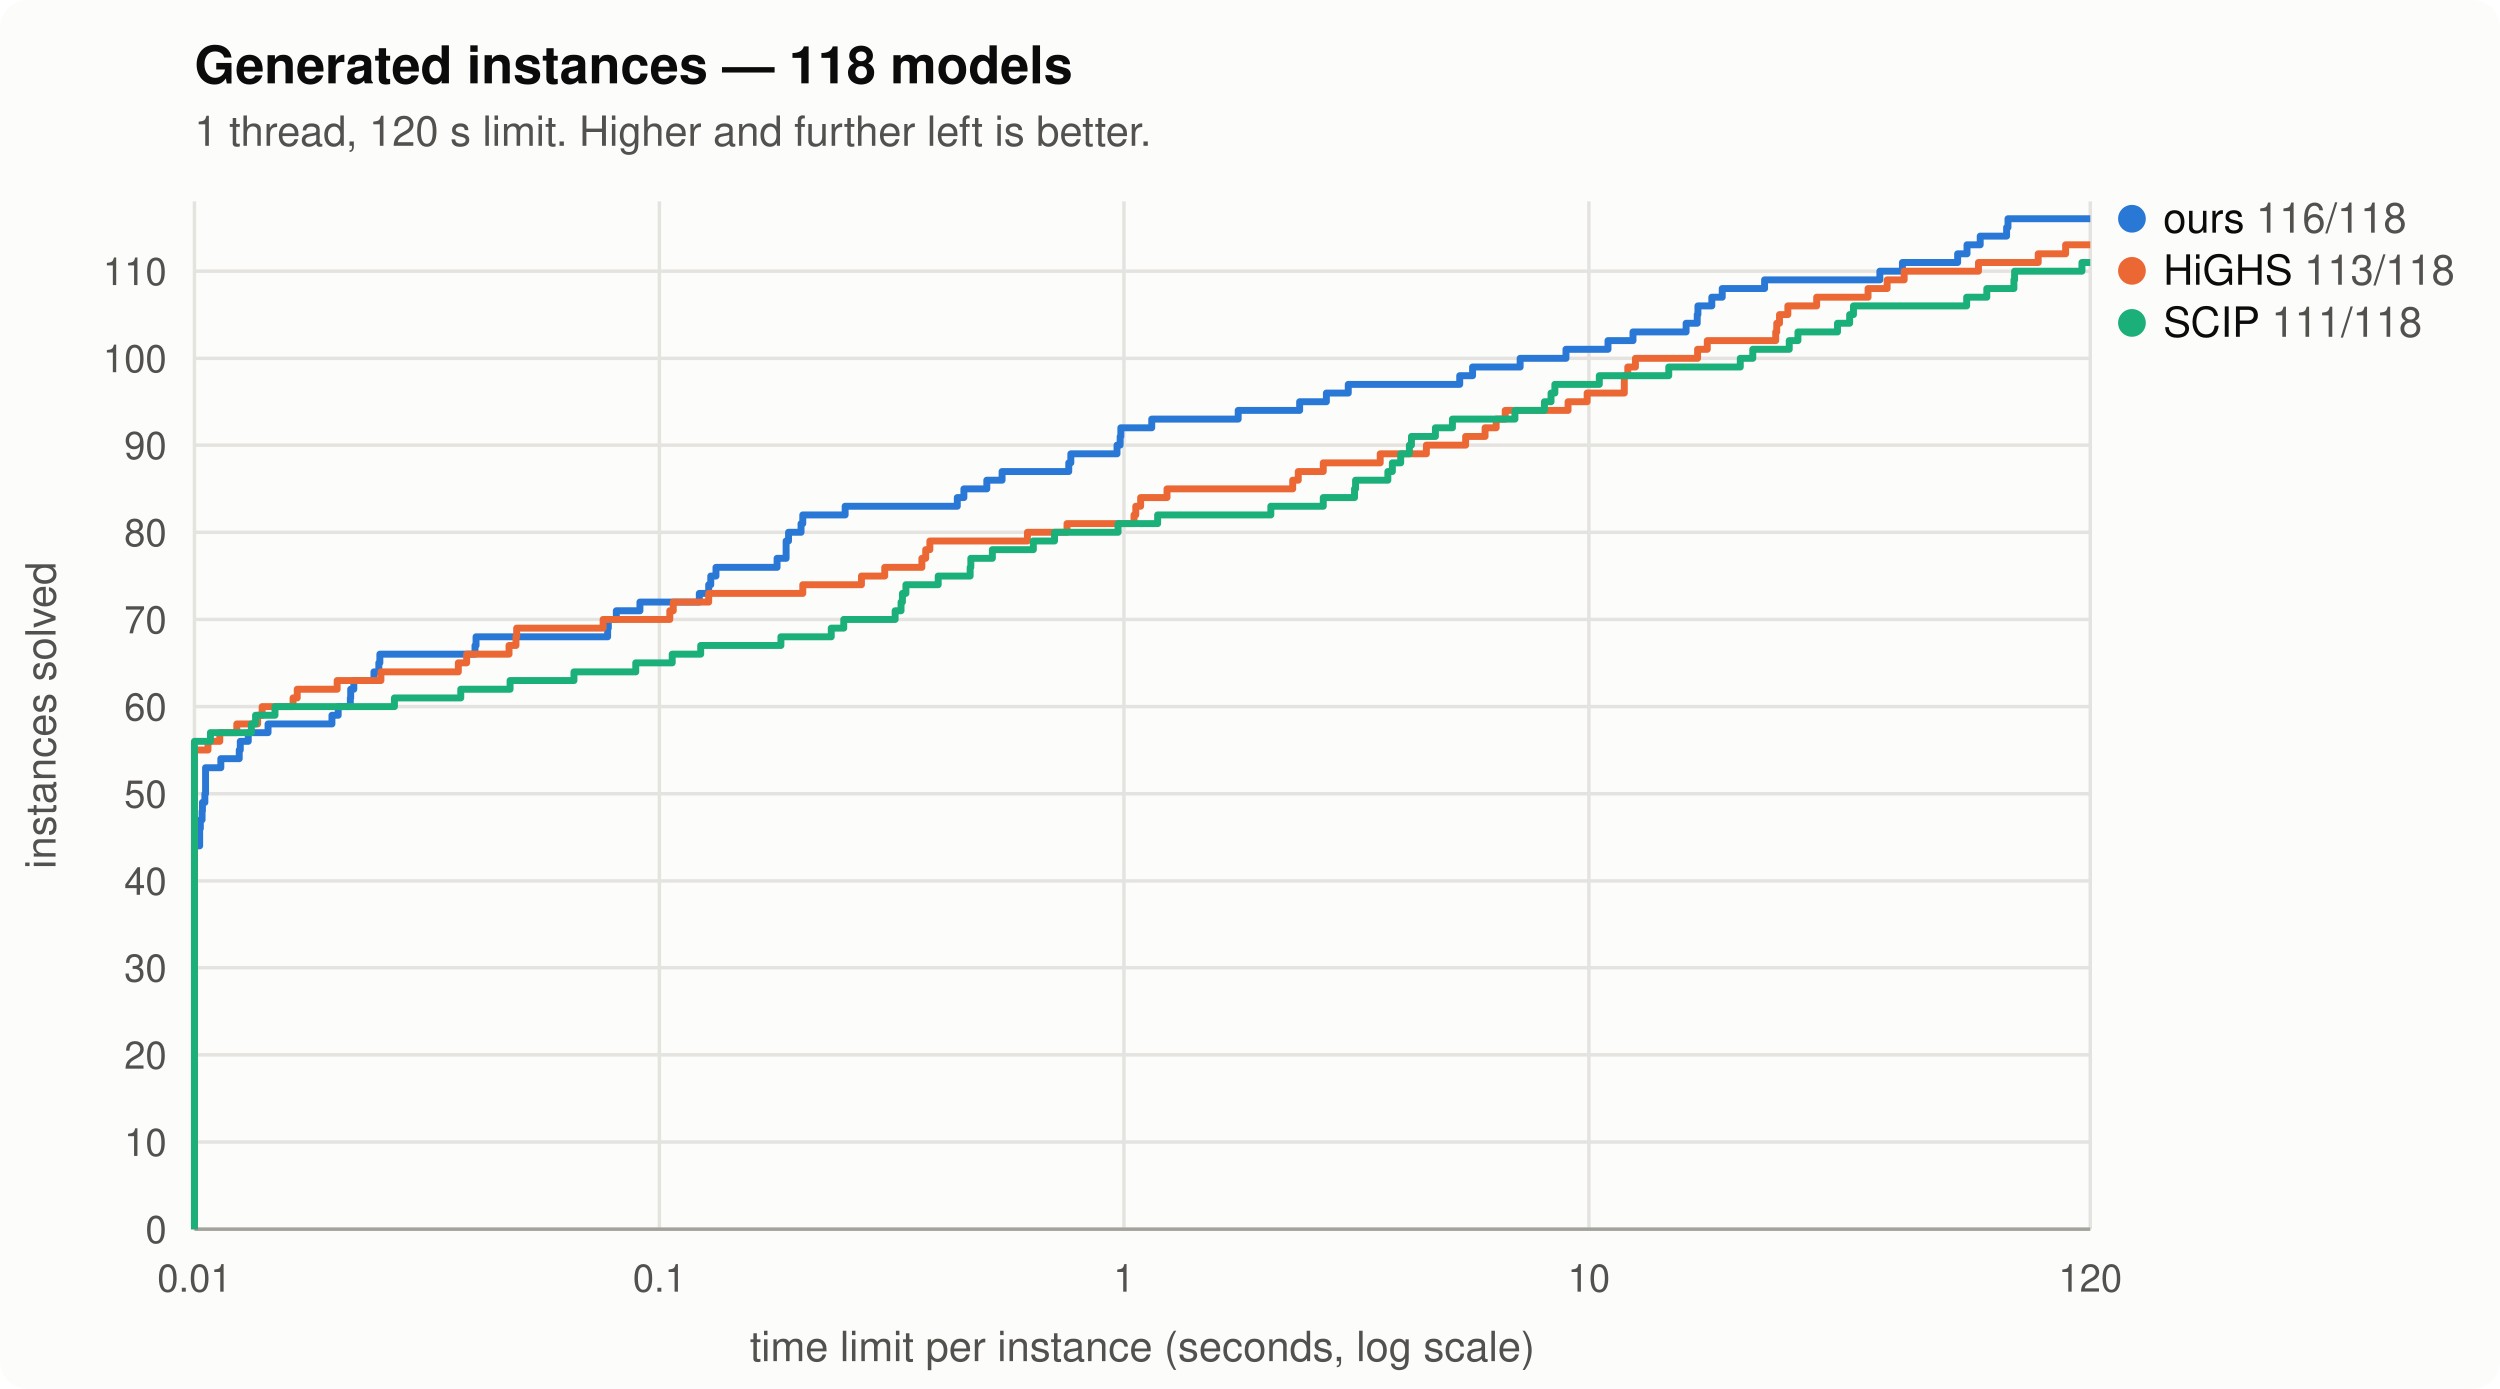
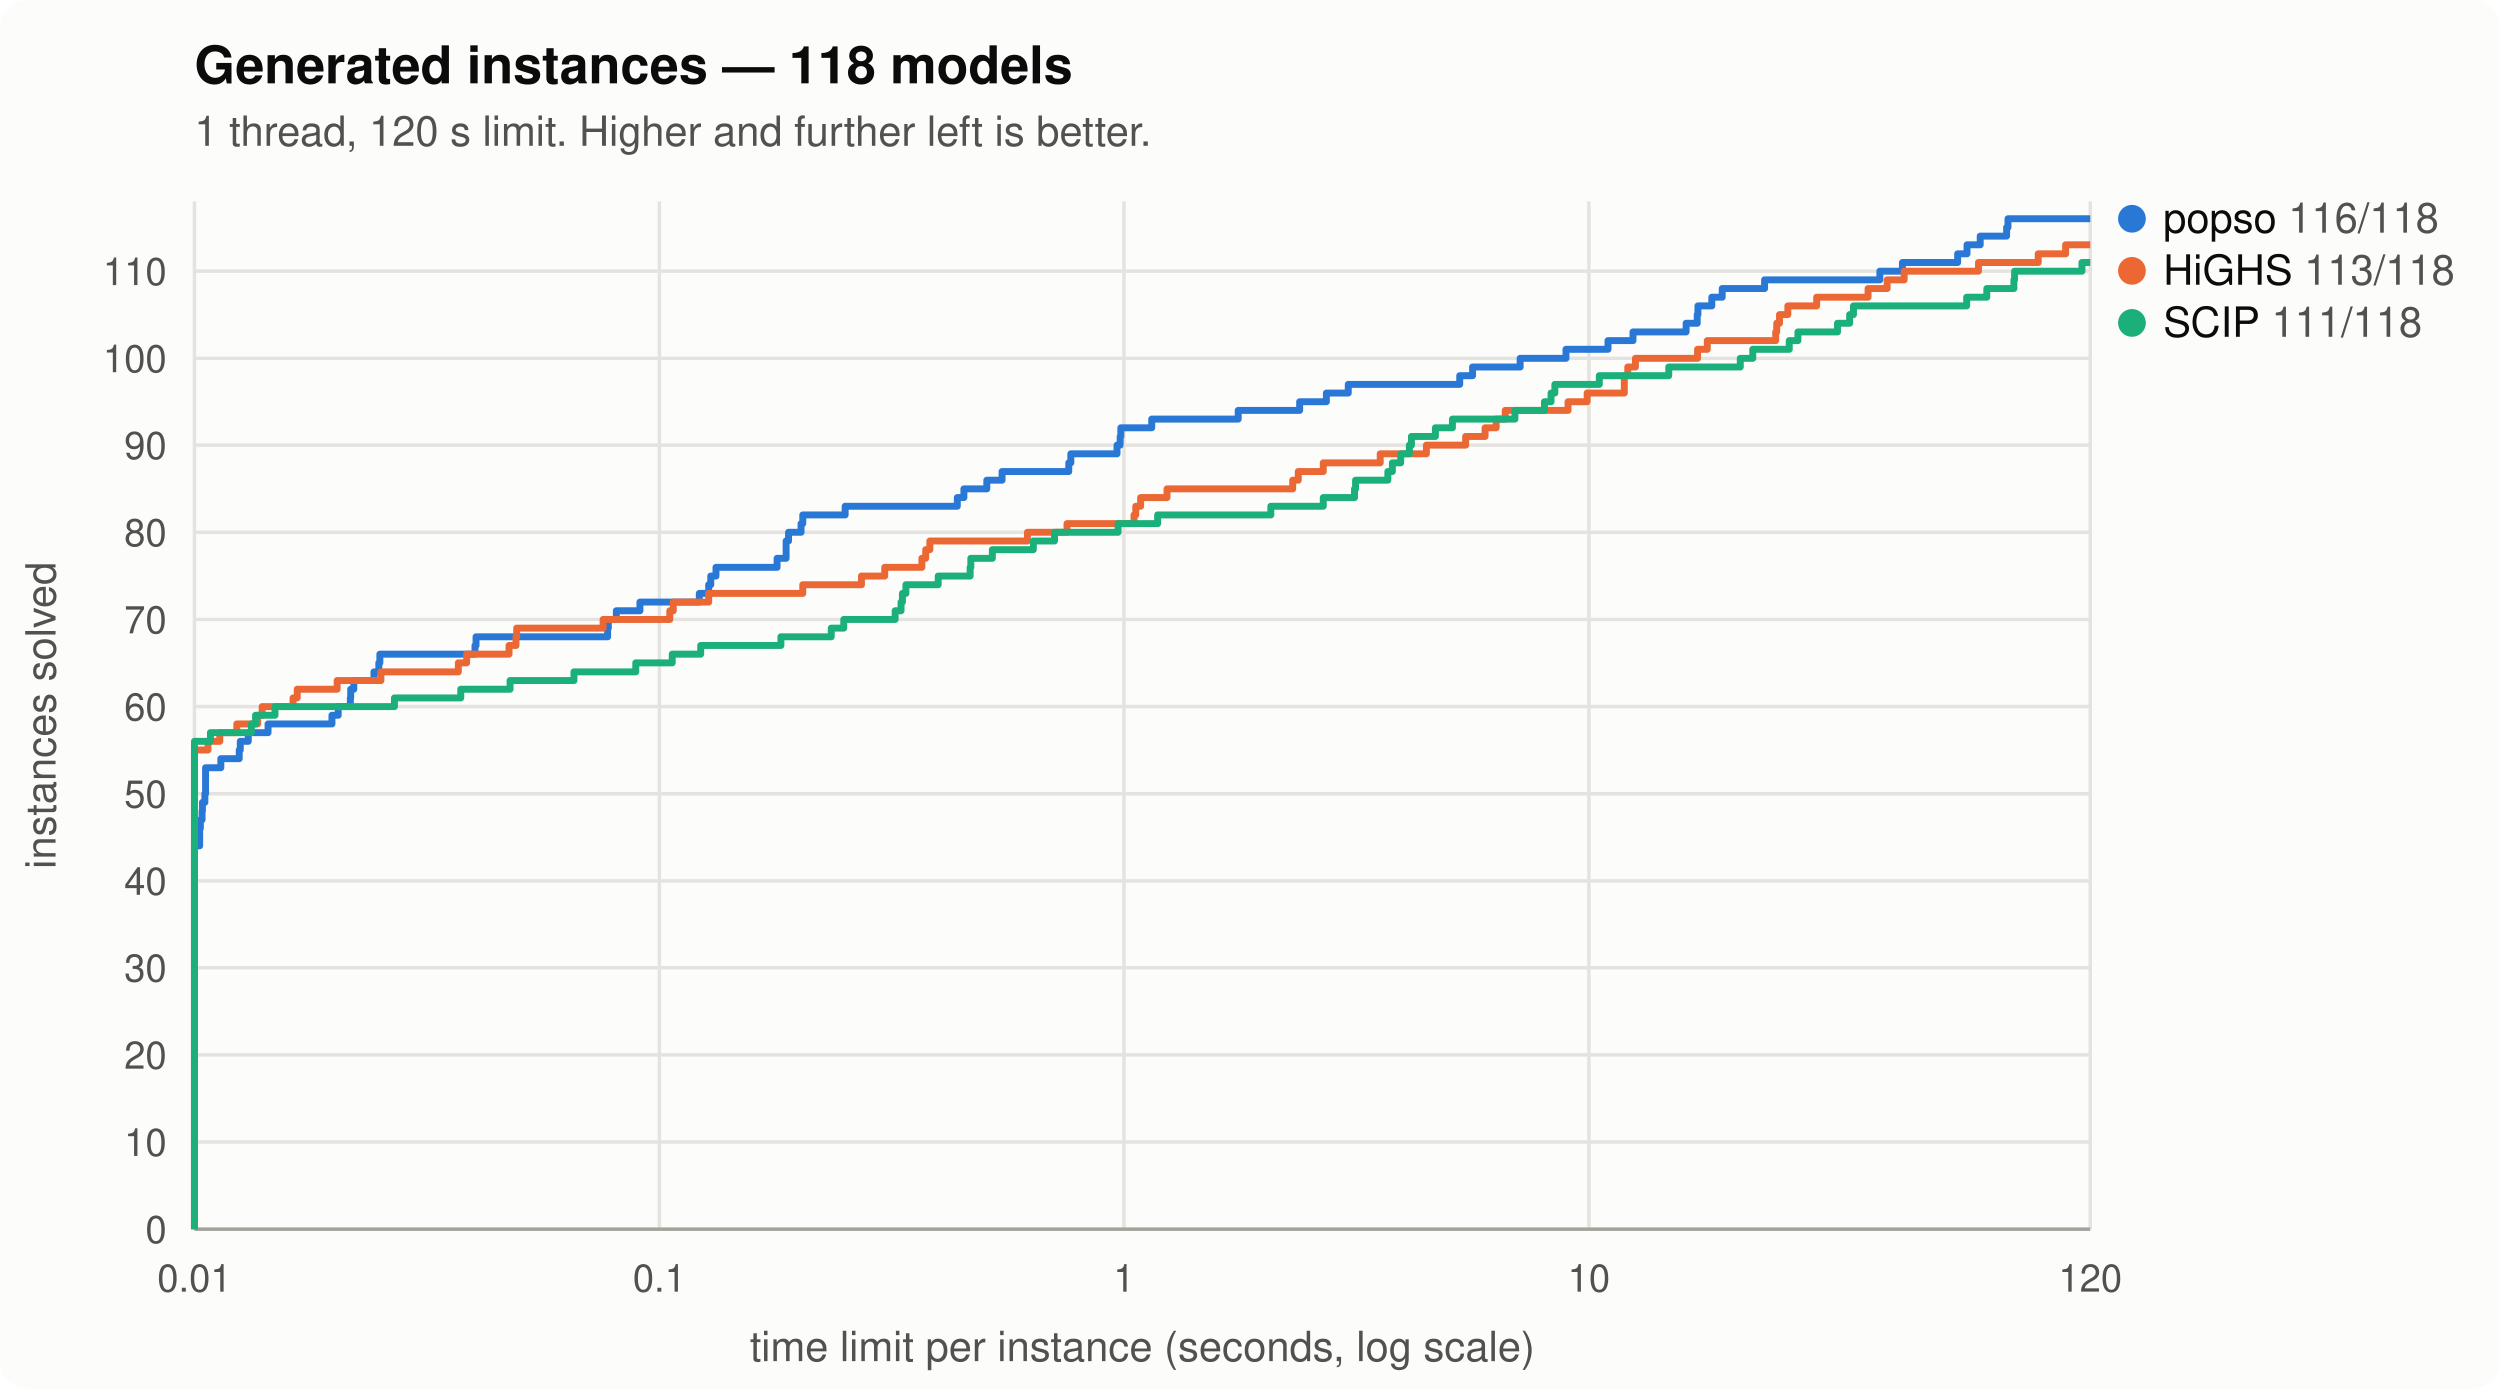
<svg xmlns="http://www.w3.org/2000/svg" viewBox="0 0 720 400" width="720" height="400" role="img" aria-label="Generated instances — 118 models: instances solved versus time">
  <style>svg{font-family:-apple-system,BlinkMacSystemFont,'Segoe UI',Helvetica,Arial,sans-serif}.bg{fill:#fcfcfb}.t1{fill:#0b0b0b}.t2{fill:#52514e}.grid{stroke:#e4e3df}.axis{stroke:#a3a29c}.s-ours{stroke:#2a78d6}.f-ours{fill:#2a78d6}.s-highs{stroke:#eb6834}.f-highs{fill:#eb6834}.s-scip{stroke:#1baf7a}.f-scip{fill:#1baf7a}@media (prefers-color-scheme: dark){.bg{fill:#1a1a19}.t1{fill:#f0efec}.t2{fill:#c3c2b7}.grid{stroke:#333331}.axis{stroke:#6b6a64}.s-ours{stroke:#3987e5}.f-ours{fill:#3987e5}.s-highs{stroke:#d95926}.f-highs{fill:#d95926}.s-scip{stroke:#199e70}.f-scip{fill:#199e70}}</style>
  <rect class="bg" width="720" height="400" rx="8" />
  <text class="t1" x="56" y="24" font-size="15" font-weight="600">Generated instances — 118 models</text>
  <text class="t2" x="56" y="42" font-size="12">1 thread, 120 s limit. Higher and further left is better.</text>
  <line class="grid" x1="56" x2="602" y1="354.0" y2="354.0" stroke-width="1" />
  <text class="t2" x="48" y="358.0" font-size="11" text-anchor="end">0</text>
  <line class="grid" x1="56" x2="602" y1="328.9" y2="328.9" stroke-width="1" />
  <text class="t2" x="48" y="332.9" font-size="11" text-anchor="end">10</text>
  <line class="grid" x1="56" x2="602" y1="303.8" y2="303.8" stroke-width="1" />
  <text class="t2" x="48" y="307.8" font-size="11" text-anchor="end">20</text>
  <line class="grid" x1="56" x2="602" y1="278.7" y2="278.7" stroke-width="1" />
  <text class="t2" x="48" y="282.7" font-size="11" text-anchor="end">30</text>
  <line class="grid" x1="56" x2="602" y1="253.7" y2="253.7" stroke-width="1" />
  <text class="t2" x="48" y="257.7" font-size="11" text-anchor="end">40</text>
  <line class="grid" x1="56" x2="602" y1="228.6" y2="228.6" stroke-width="1" />
  <text class="t2" x="48" y="232.6" font-size="11" text-anchor="end">50</text>
  <line class="grid" x1="56" x2="602" y1="203.5" y2="203.5" stroke-width="1" />
  <text class="t2" x="48" y="207.5" font-size="11" text-anchor="end">60</text>
  <line class="grid" x1="56" x2="602" y1="178.4" y2="178.4" stroke-width="1" />
  <text class="t2" x="48" y="182.4" font-size="11" text-anchor="end">70</text>
  <line class="grid" x1="56" x2="602" y1="153.3" y2="153.3" stroke-width="1" />
  <text class="t2" x="48" y="157.3" font-size="11" text-anchor="end">80</text>
  <line class="grid" x1="56" x2="602" y1="128.2" y2="128.2" stroke-width="1" />
  <text class="t2" x="48" y="132.2" font-size="11" text-anchor="end">90</text>
  <line class="grid" x1="56" x2="602" y1="103.2" y2="103.2" stroke-width="1" />
  <text class="t2" x="48" y="107.2" font-size="11" text-anchor="end">100</text>
  <line class="grid" x1="56" x2="602" y1="78.1" y2="78.1" stroke-width="1" />
  <text class="t2" x="48" y="82.1" font-size="11" text-anchor="end">110</text>
  <line class="grid" x1="56.0" x2="56.0" y1="58" y2="354" stroke-width="1" />
  <text class="t2" x="56.0" y="372" font-size="11" text-anchor="middle">0.01</text>
  <line class="grid" x1="189.9" x2="189.9" y1="58" y2="354" stroke-width="1" />
  <text class="t2" x="189.9" y="372" font-size="11" text-anchor="middle">0.1</text>
  <line class="grid" x1="323.7" x2="323.7" y1="58" y2="354" stroke-width="1" />
  <text class="t2" x="323.7" y="372" font-size="11" text-anchor="middle">1</text>
  <line class="grid" x1="457.6" x2="457.6" y1="58" y2="354" stroke-width="1" />
  <text class="t2" x="457.6" y="372" font-size="11" text-anchor="middle">10</text>
  <line class="grid" x1="602.0" x2="602.0" y1="58" y2="354" stroke-width="1" />
  <text class="t2" x="602.0" y="372" font-size="11" text-anchor="middle">120</text>
  <line class="axis" x1="56" x2="602" y1="354" y2="354" stroke-width="1" />
  <text class="t2" x="329.0" y="392" font-size="12" text-anchor="middle">time limit per instance (seconds, log scale)</text>
  <text class="t2" transform="translate(16 206.0) rotate(-90)" font-size="12" text-anchor="middle">instances solved</text>
  <path class="s-ours" d="M56.0 354.0 L56.0 354.0 L56.0 351.5 L56.0 351.5 L56.0 349.0 L56.0 349.0 L56.0 346.5 L56.0 346.5 L56.0 344.0 L56.0 344.0 L56.0 341.5 L56.0 341.5 L56.0 338.9 L56.0 338.9 L56.0 336.4 L56.0 336.4 L56.0 333.9 L56.0 333.9 L56.0 331.4 L56.0 331.4 L56.0 328.9 L56.0 328.9 L56.0 326.4 L56.0 326.4 L56.0 323.9 L56.0 323.9 L56.0 321.4 L56.0 321.4 L56.0 318.9 L56.0 318.9 L56.0 316.4 L56.0 316.4 L56.0 313.9 L56.0 313.9 L56.0 311.4 L56.0 311.4 L56.0 308.8 L56.0 308.8 L56.0 306.3 L56.0 306.3 L56.0 303.8 L56.0 303.8 L56.0 301.3 L56.0 301.3 L56.0 298.8 L56.0 298.8 L56.0 296.3 L56.0 296.3 L56.0 293.8 L56.0 293.8 L56.0 291.3 L56.0 291.3 L56.0 288.8 L56.0 288.8 L56.0 286.3 L56.0 286.3 L56.0 283.8 L56.0 283.8 L56.0 281.3 L56.0 281.3 L56.0 278.7 L56.0 278.7 L56.0 276.2 L56.0 276.2 L56.0 273.7 L56.0 273.7 L56.0 271.2 L56.0 271.2 L56.0 268.7 L56.0 268.7 L56.0 266.2 L56.0 266.2 L56.0 263.7 L56.0 263.7 L56.0 261.2 L56.0 261.2 L56.0 258.7 L56.0 258.7 L56.0 256.2 L56.0 256.2 L56.0 253.7 L56.0 253.7 L56.0 251.2 L56.0 251.2 L56.0 248.6 L56.0 248.6 L56.0 246.1 L56.0 246.1 L56.0 243.6 L57.5 243.6 L57.5 241.1 L57.5 241.1 L57.5 238.6 L57.7 238.6 L57.7 236.1 L58.2 236.1 L58.2 233.6 L58.3 233.6 L58.3 231.1 L59.0 231.1 L59.0 228.6 L59.2 228.6 L59.2 226.1 L59.2 226.1 L59.2 223.6 L59.2 223.6 L59.2 221.1 L63.6 221.1 L63.6 218.5 L68.9 218.5 L68.9 216.0 L69.2 216.0 L69.2 213.5 L71.5 213.5 L71.5 211.0 L77.2 211.0 L77.2 208.5 L95.6 208.5 L95.6 206.0 L97.4 206.0 L97.4 203.5 L100.9 203.5 L100.9 201.0 L101.0 201.0 L101.0 198.5 L101.9 198.5 L101.9 196.0 L107.7 196.0 L107.7 193.5 L109.1 193.5 L109.1 190.9 L109.4 190.9 L109.4 188.4 L136.8 188.4 L136.8 185.9 L137.1 185.9 L137.1 183.4 L175.0 183.4 L175.0 180.9 L175.2 180.9 L175.2 178.4 L177.5 178.4 L177.5 175.9 L184.3 175.9 L184.3 173.4 L201.4 173.4 L201.4 170.9 L204.1 170.9 L204.1 168.4 L204.7 168.4 L204.7 165.9 L206.2 165.9 L206.2 163.4 L223.8 163.4 L223.8 160.8 L226.4 160.8 L226.4 158.3 L226.4 158.3 L226.4 155.8 L227.1 155.8 L227.1 153.3 L230.7 153.3 L230.7 150.8 L231.2 150.8 L231.2 148.3 L243.4 148.3 L243.4 145.8 L275.7 145.8 L275.7 143.3 L277.6 143.3 L277.6 140.8 L284.2 140.8 L284.2 138.3 L288.6 138.3 L288.6 135.8 L307.8 135.8 L307.8 133.3 L308.4 133.3 L308.4 130.7 L321.7 130.7 L321.7 128.2 L322.6 128.2 L322.6 125.7 L322.8 125.7 L322.8 123.2 L331.7 123.2 L331.7 120.7 L356.6 120.7 L356.6 118.2 L374.3 118.2 L374.3 115.7 L382.0 115.7 L382.0 113.2 L388.3 113.2 L388.3 110.7 L420.4 110.7 L420.4 108.2 L424.1 108.2 L424.1 105.7 L437.8 105.7 L437.8 103.2 L451.0 103.2 L451.0 100.6 L463.1 100.6 L463.1 98.1 L470.3 98.1 L470.3 95.6 L485.6 95.6 L485.6 93.1 L488.8 93.1 L488.8 90.6 L489.0 90.6 L489.0 88.1 L493.0 88.1 L493.0 85.6 L496.0 85.6 L496.0 83.1 L508.2 83.1 L508.2 80.6 L541.4 80.6 L541.4 78.1 L547.9 78.1 L547.9 75.6 L563.8 75.6 L563.8 73.1 L566.5 73.1 L566.5 70.5 L570.3 70.5 L570.3 68.0 L577.9 68.0 L577.9 65.5 L578.3 65.5 L578.3 63.0 L602.0 63.0" fill="none" stroke-width="2" stroke-linejoin="round" />
  <path class="s-highs" d="M56.0 354.0 L56.0 354.0 L56.0 351.5 L56.0 351.5 L56.0 349.0 L56.0 349.0 L56.0 346.5 L56.0 346.5 L56.0 344.0 L56.0 344.0 L56.0 341.5 L56.0 341.5 L56.0 338.9 L56.0 338.9 L56.0 336.4 L56.0 336.4 L56.0 333.9 L56.0 333.9 L56.0 331.4 L56.0 331.4 L56.0 328.9 L56.0 328.9 L56.0 326.4 L56.0 326.4 L56.0 323.9 L56.0 323.9 L56.0 321.4 L56.0 321.4 L56.0 318.9 L56.0 318.9 L56.0 316.4 L56.0 316.4 L56.0 313.9 L56.0 313.9 L56.0 311.4 L56.0 311.4 L56.0 308.8 L56.0 308.8 L56.0 306.3 L56.0 306.3 L56.0 303.8 L56.0 303.8 L56.0 301.3 L56.0 301.3 L56.0 298.8 L56.0 298.8 L56.0 296.3 L56.0 296.3 L56.0 293.8 L56.0 293.8 L56.0 291.3 L56.0 291.3 L56.0 288.8 L56.0 288.8 L56.0 286.3 L56.0 286.3 L56.0 283.8 L56.0 283.8 L56.0 281.3 L56.0 281.3 L56.0 278.7 L56.0 278.7 L56.0 276.2 L56.0 276.2 L56.0 273.7 L56.0 273.7 L56.0 271.2 L56.0 271.2 L56.0 268.7 L56.0 268.7 L56.0 266.2 L56.0 266.2 L56.0 263.7 L56.0 263.7 L56.0 261.2 L56.0 261.2 L56.0 258.7 L56.0 258.7 L56.0 256.2 L56.0 256.2 L56.0 253.7 L56.0 253.7 L56.0 251.2 L56.0 251.2 L56.0 248.6 L56.0 248.6 L56.0 246.1 L56.0 246.1 L56.0 243.6 L56.0 243.6 L56.0 241.1 L56.0 241.1 L56.0 238.6 L56.0 238.6 L56.0 236.1 L56.0 236.1 L56.0 233.6 L56.0 233.6 L56.0 231.1 L56.0 231.1 L56.0 228.6 L56.0 228.6 L56.0 226.1 L56.0 226.1 L56.0 223.6 L56.0 223.6 L56.0 221.1 L56.0 221.1 L56.0 218.5 L56.0 218.5 L56.0 216.0 L59.9 216.0 L59.9 213.5 L63.3 213.5 L63.3 211.0 L68.2 211.0 L68.2 208.5 L74.2 208.5 L74.2 206.0 L75.5 206.0 L75.5 203.5 L84.4 203.5 L84.4 201.0 L85.6 201.0 L85.6 198.5 L97.1 198.5 L97.1 196.0 L109.7 196.0 L109.7 193.5 L132.0 193.5 L132.0 190.9 L134.4 190.9 L134.4 188.4 L146.6 188.4 L146.6 185.9 L148.6 185.9 L148.6 183.4 L148.8 183.4 L148.8 180.9 L173.7 180.9 L173.7 178.4 L192.9 178.4 L192.9 175.9 L193.9 175.9 L193.9 173.4 L204.1 173.4 L204.1 170.9 L231.2 170.9 L231.2 168.4 L248.1 168.4 L248.1 165.9 L254.8 165.9 L254.8 163.4 L265.5 163.4 L265.5 160.8 L266.6 160.8 L266.6 158.3 L267.8 158.3 L267.8 155.8 L295.9 155.8 L295.9 153.3 L307.3 153.3 L307.3 150.8 L326.6 150.8 L326.6 148.3 L327.1 148.3 L327.1 145.8 L328.5 145.8 L328.5 143.3 L336.1 143.3 L336.1 140.8 L372.3 140.8 L372.3 138.3 L373.9 138.3 L373.9 135.8 L381.1 135.8 L381.1 133.3 L397.5 133.3 L397.5 130.7 L410.8 130.7 L410.8 128.2 L422.1 128.2 L422.1 125.7 L427.7 125.7 L427.7 123.2 L430.9 123.2 L430.9 120.7 L433.5 120.7 L433.5 118.2 L451.6 118.2 L451.6 115.7 L457.1 115.7 L457.1 113.2 L467.8 113.2 L467.8 110.7 L467.8 110.7 L467.8 108.2 L468.8 108.2 L468.8 105.7 L471.0 105.7 L471.0 103.2 L488.9 103.2 L488.9 100.6 L491.7 100.6 L491.7 98.1 L511.4 98.1 L511.4 95.6 L511.7 95.6 L511.7 93.1 L512.5 93.1 L512.5 90.6 L514.9 90.6 L514.9 88.1 L523.2 88.1 L523.2 85.6 L538.0 85.6 L538.0 83.1 L543.5 83.1 L543.5 80.6 L548.4 80.6 L548.4 78.1 L569.8 78.1 L569.8 75.6 L587.0 75.6 L587.0 73.1 L594.9 73.1 L594.9 70.5 L602.0 70.5" fill="none" stroke-width="2" stroke-linejoin="round" />
  <path class="s-scip" d="M56.0 354.0 L56.0 354.0 L56.0 351.5 L56.0 351.5 L56.0 349.0 L56.0 349.0 L56.0 346.5 L56.0 346.5 L56.0 344.0 L56.0 344.0 L56.0 341.5 L56.0 341.5 L56.0 338.9 L56.0 338.9 L56.0 336.4 L56.0 336.4 L56.0 333.9 L56.0 333.9 L56.0 331.4 L56.0 331.4 L56.0 328.9 L56.0 328.9 L56.0 326.4 L56.0 326.4 L56.0 323.9 L56.0 323.9 L56.0 321.4 L56.0 321.4 L56.0 318.9 L56.0 318.9 L56.0 316.4 L56.0 316.4 L56.0 313.9 L56.0 313.9 L56.0 311.4 L56.0 311.4 L56.0 308.8 L56.0 308.8 L56.0 306.3 L56.0 306.3 L56.0 303.8 L56.0 303.8 L56.0 301.3 L56.0 301.3 L56.0 298.8 L56.0 298.8 L56.0 296.3 L56.0 296.3 L56.0 293.8 L56.0 293.8 L56.0 291.3 L56.0 291.3 L56.0 288.8 L56.0 288.8 L56.0 286.3 L56.0 286.3 L56.0 283.8 L56.0 283.8 L56.0 281.3 L56.0 281.3 L56.0 278.7 L56.0 278.7 L56.0 276.2 L56.0 276.2 L56.0 273.7 L56.0 273.7 L56.0 271.2 L56.0 271.2 L56.0 268.7 L56.0 268.7 L56.0 266.2 L56.0 266.2 L56.0 263.7 L56.0 263.7 L56.0 261.2 L56.0 261.2 L56.0 258.7 L56.0 258.7 L56.0 256.2 L56.0 256.2 L56.0 253.7 L56.0 253.7 L56.0 251.2 L56.0 251.2 L56.0 248.6 L56.0 248.6 L56.0 246.1 L56.0 246.1 L56.0 243.6 L56.0 243.6 L56.0 241.1 L56.0 241.1 L56.0 238.6 L56.0 238.6 L56.0 236.1 L56.0 236.1 L56.0 233.6 L56.0 233.6 L56.0 231.1 L56.0 231.1 L56.0 228.6 L56.0 228.6 L56.0 226.1 L56.0 226.1 L56.0 223.6 L56.0 223.6 L56.0 221.1 L56.0 221.1 L56.0 218.5 L56.0 218.5 L56.0 216.0 L56.0 216.0 L56.0 213.5 L60.6 213.5 L60.6 211.0 L72.4 211.0 L72.4 208.5 L73.6 208.5 L73.6 206.0 L79.2 206.0 L79.2 203.5 L113.6 203.5 L113.6 201.0 L132.7 201.0 L132.7 198.5 L146.9 198.5 L146.9 196.0 L165.3 196.0 L165.3 193.5 L183.1 193.5 L183.1 190.9 L193.6 190.9 L193.6 188.4 L201.8 188.4 L201.8 185.9 L224.9 185.9 L224.9 183.4 L239.4 183.4 L239.4 180.9 L243.0 180.9 L243.0 178.4 L257.8 178.4 L257.8 175.9 L259.5 175.9 L259.5 173.4 L259.9 173.4 L259.9 170.9 L260.9 170.9 L260.9 168.4 L270.2 168.4 L270.2 165.9 L279.4 165.9 L279.4 163.4 L279.6 163.4 L279.6 160.8 L285.8 160.8 L285.8 158.3 L297.6 158.3 L297.6 155.8 L303.7 155.8 L303.7 153.3 L322.0 153.3 L322.0 150.8 L333.4 150.8 L333.4 148.3 L366.0 148.3 L366.0 145.8 L381.1 145.8 L381.1 143.3 L390.1 143.3 L390.1 140.8 L390.4 140.8 L390.4 138.3 L399.7 138.3 L399.7 135.8 L401.0 135.8 L401.0 133.3 L403.4 133.3 L403.4 130.7 L405.9 130.7 L405.9 128.2 L406.5 128.2 L406.5 125.7 L413.4 125.7 L413.4 123.2 L418.3 123.2 L418.3 120.7 L436.3 120.7 L436.3 118.2 L444.8 118.2 L444.8 115.7 L446.7 115.7 L446.7 113.2 L447.8 113.2 L447.8 110.7 L460.6 110.7 L460.6 108.2 L480.6 108.2 L480.6 105.7 L501.2 105.7 L501.2 103.2 L504.8 103.2 L504.8 100.6 L515.3 100.6 L515.3 98.1 L517.8 98.1 L517.8 95.6 L529.2 95.6 L529.2 93.1 L532.7 93.1 L532.7 90.6 L533.8 90.6 L533.8 88.1 L566.4 88.1 L566.4 85.6 L572.2 85.6 L572.2 83.1 L580.0 83.1 L580.0 80.6 L580.2 80.6 L580.2 78.1 L599.6 78.1 L599.6 75.6 L602.0 75.6" fill="none" stroke-width="2" stroke-linejoin="round" />
  <circle class="f-ours" cx="614.0" cy="63.0" r="4" />
-   <text class="t1" x="623.0" y="67.0" font-size="12">ours <tspan class="t2">116/118</tspan>
+   <text class="t1" x="623.0" y="67.0" font-size="12">popso <tspan class="t2">116/118</tspan>
  </text>
  <circle class="f-highs" cx="614.0" cy="78.0" r="4" />
  <text class="t1" x="623.0" y="82.0" font-size="12">HiGHS <tspan class="t2">113/118</tspan>
  </text>
  <circle class="f-scip" cx="614.0" cy="93.0" r="4" />
  <text class="t1" x="623.0" y="97.0" font-size="12">SCIP <tspan class="t2">111/118</tspan>
  </text>
</svg>
